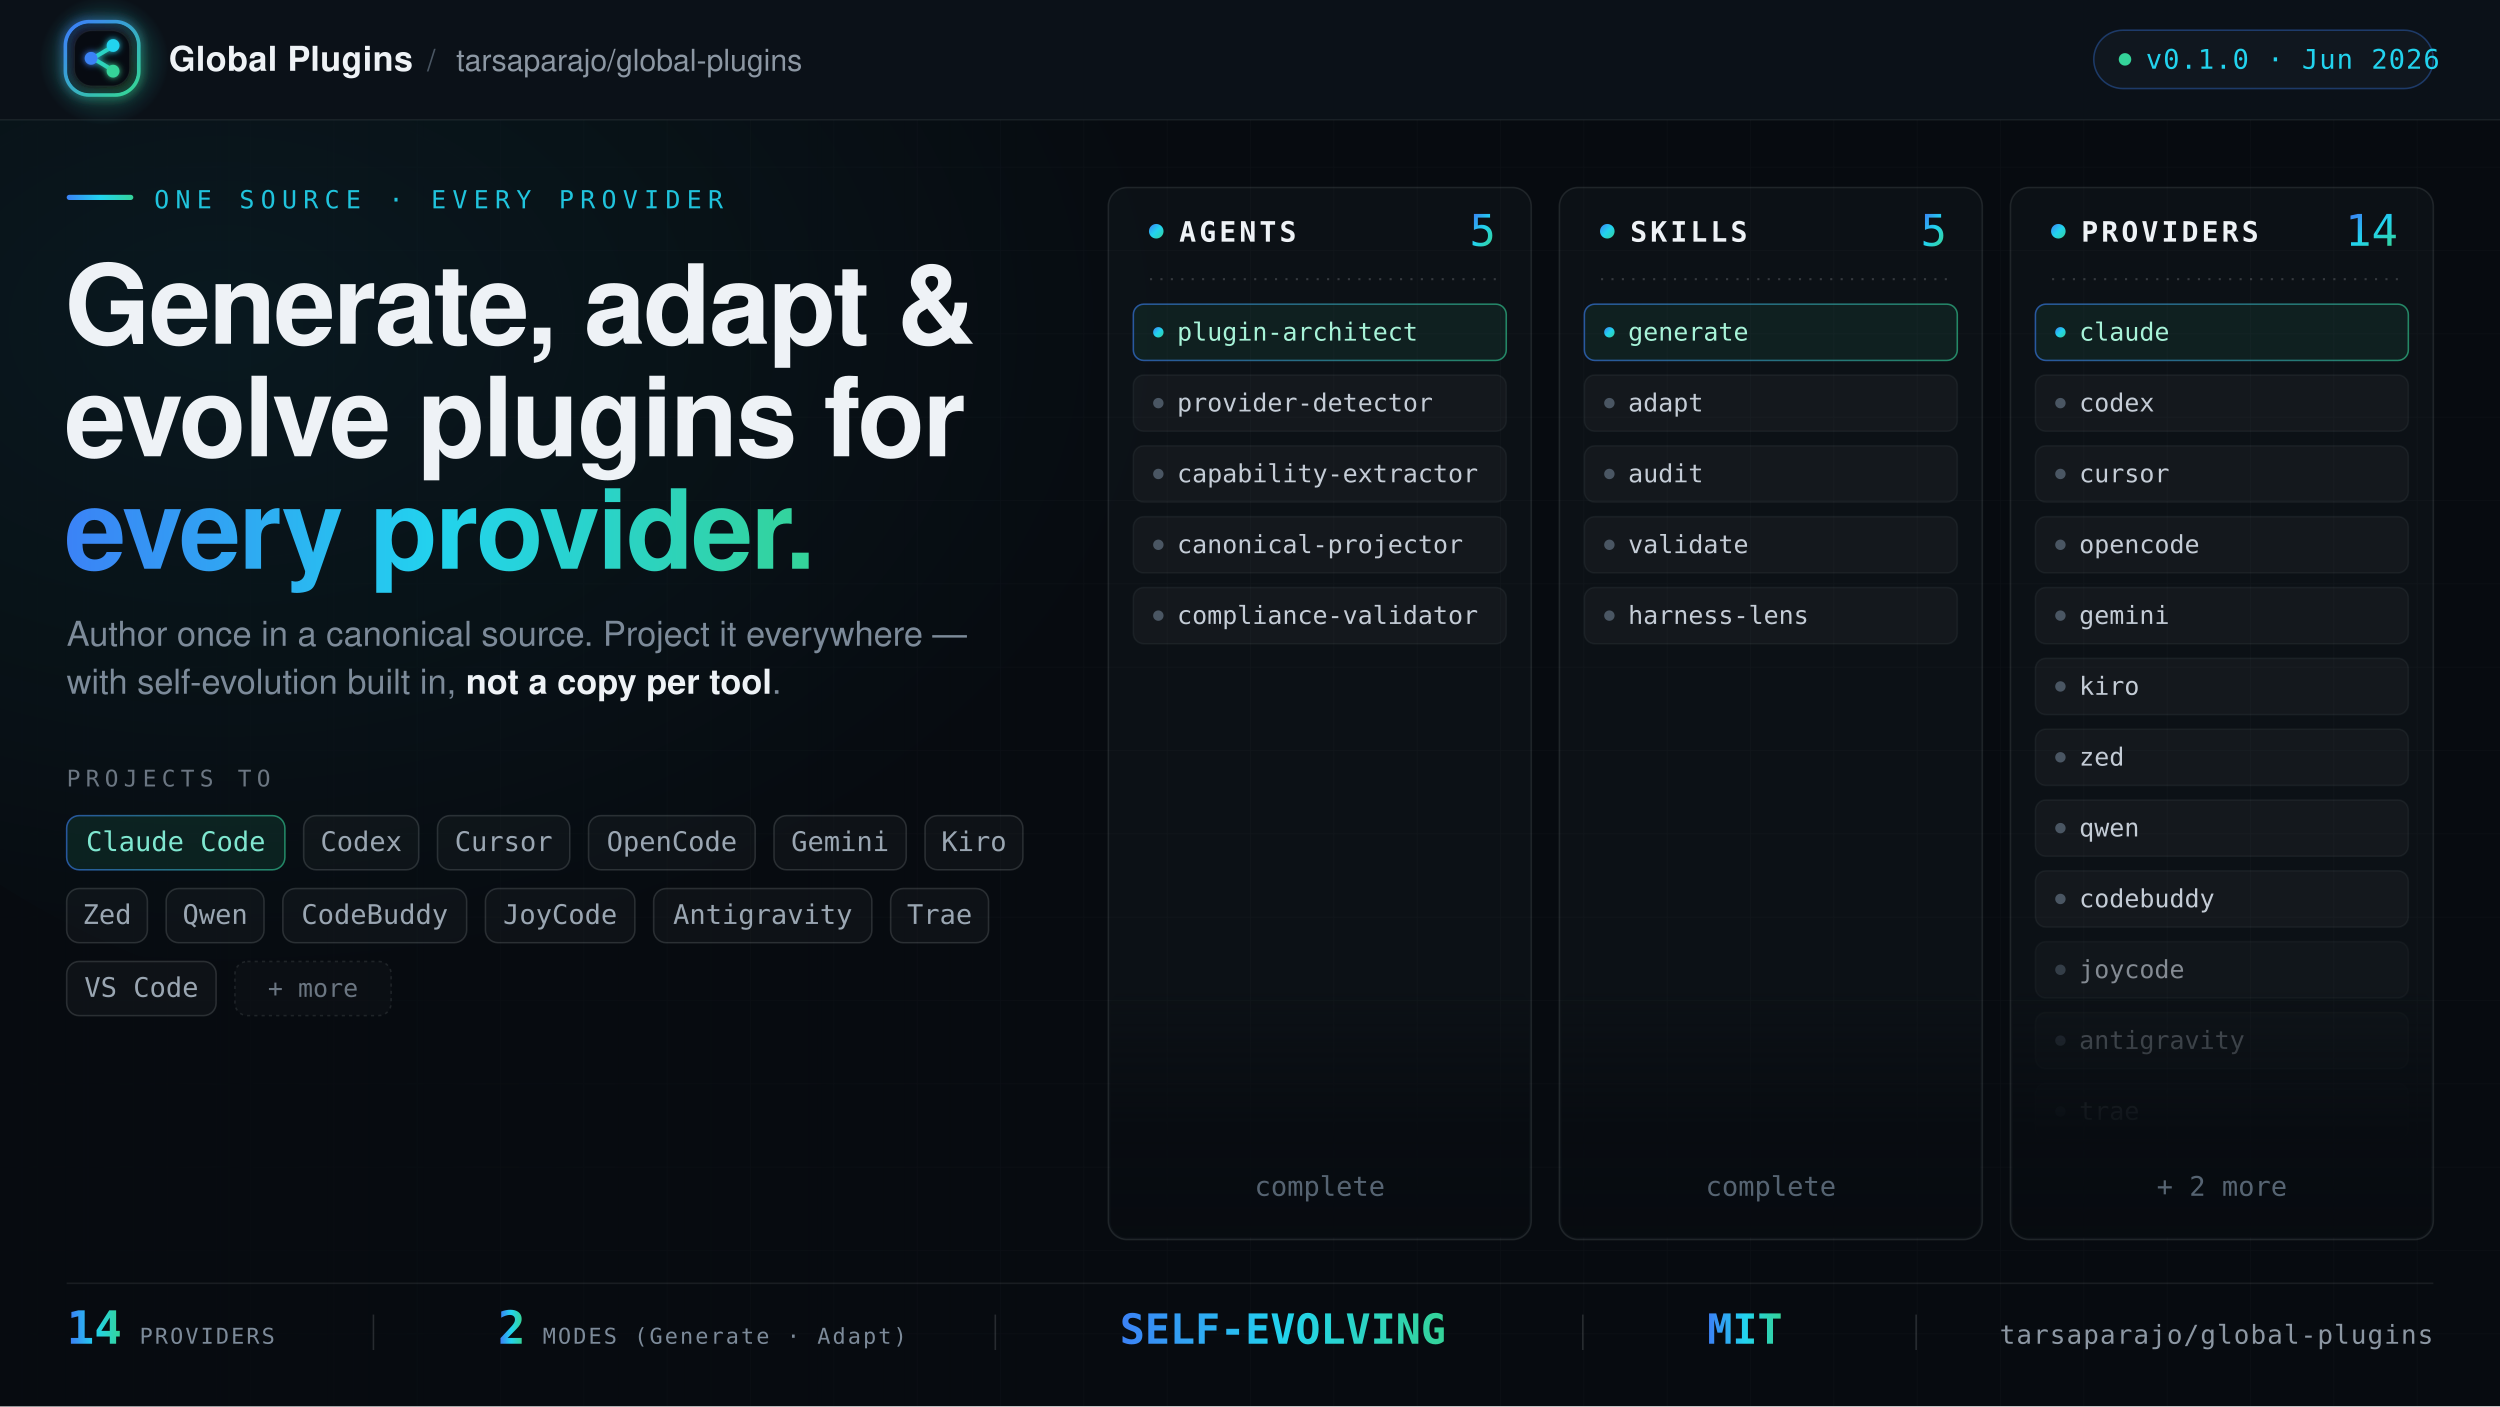
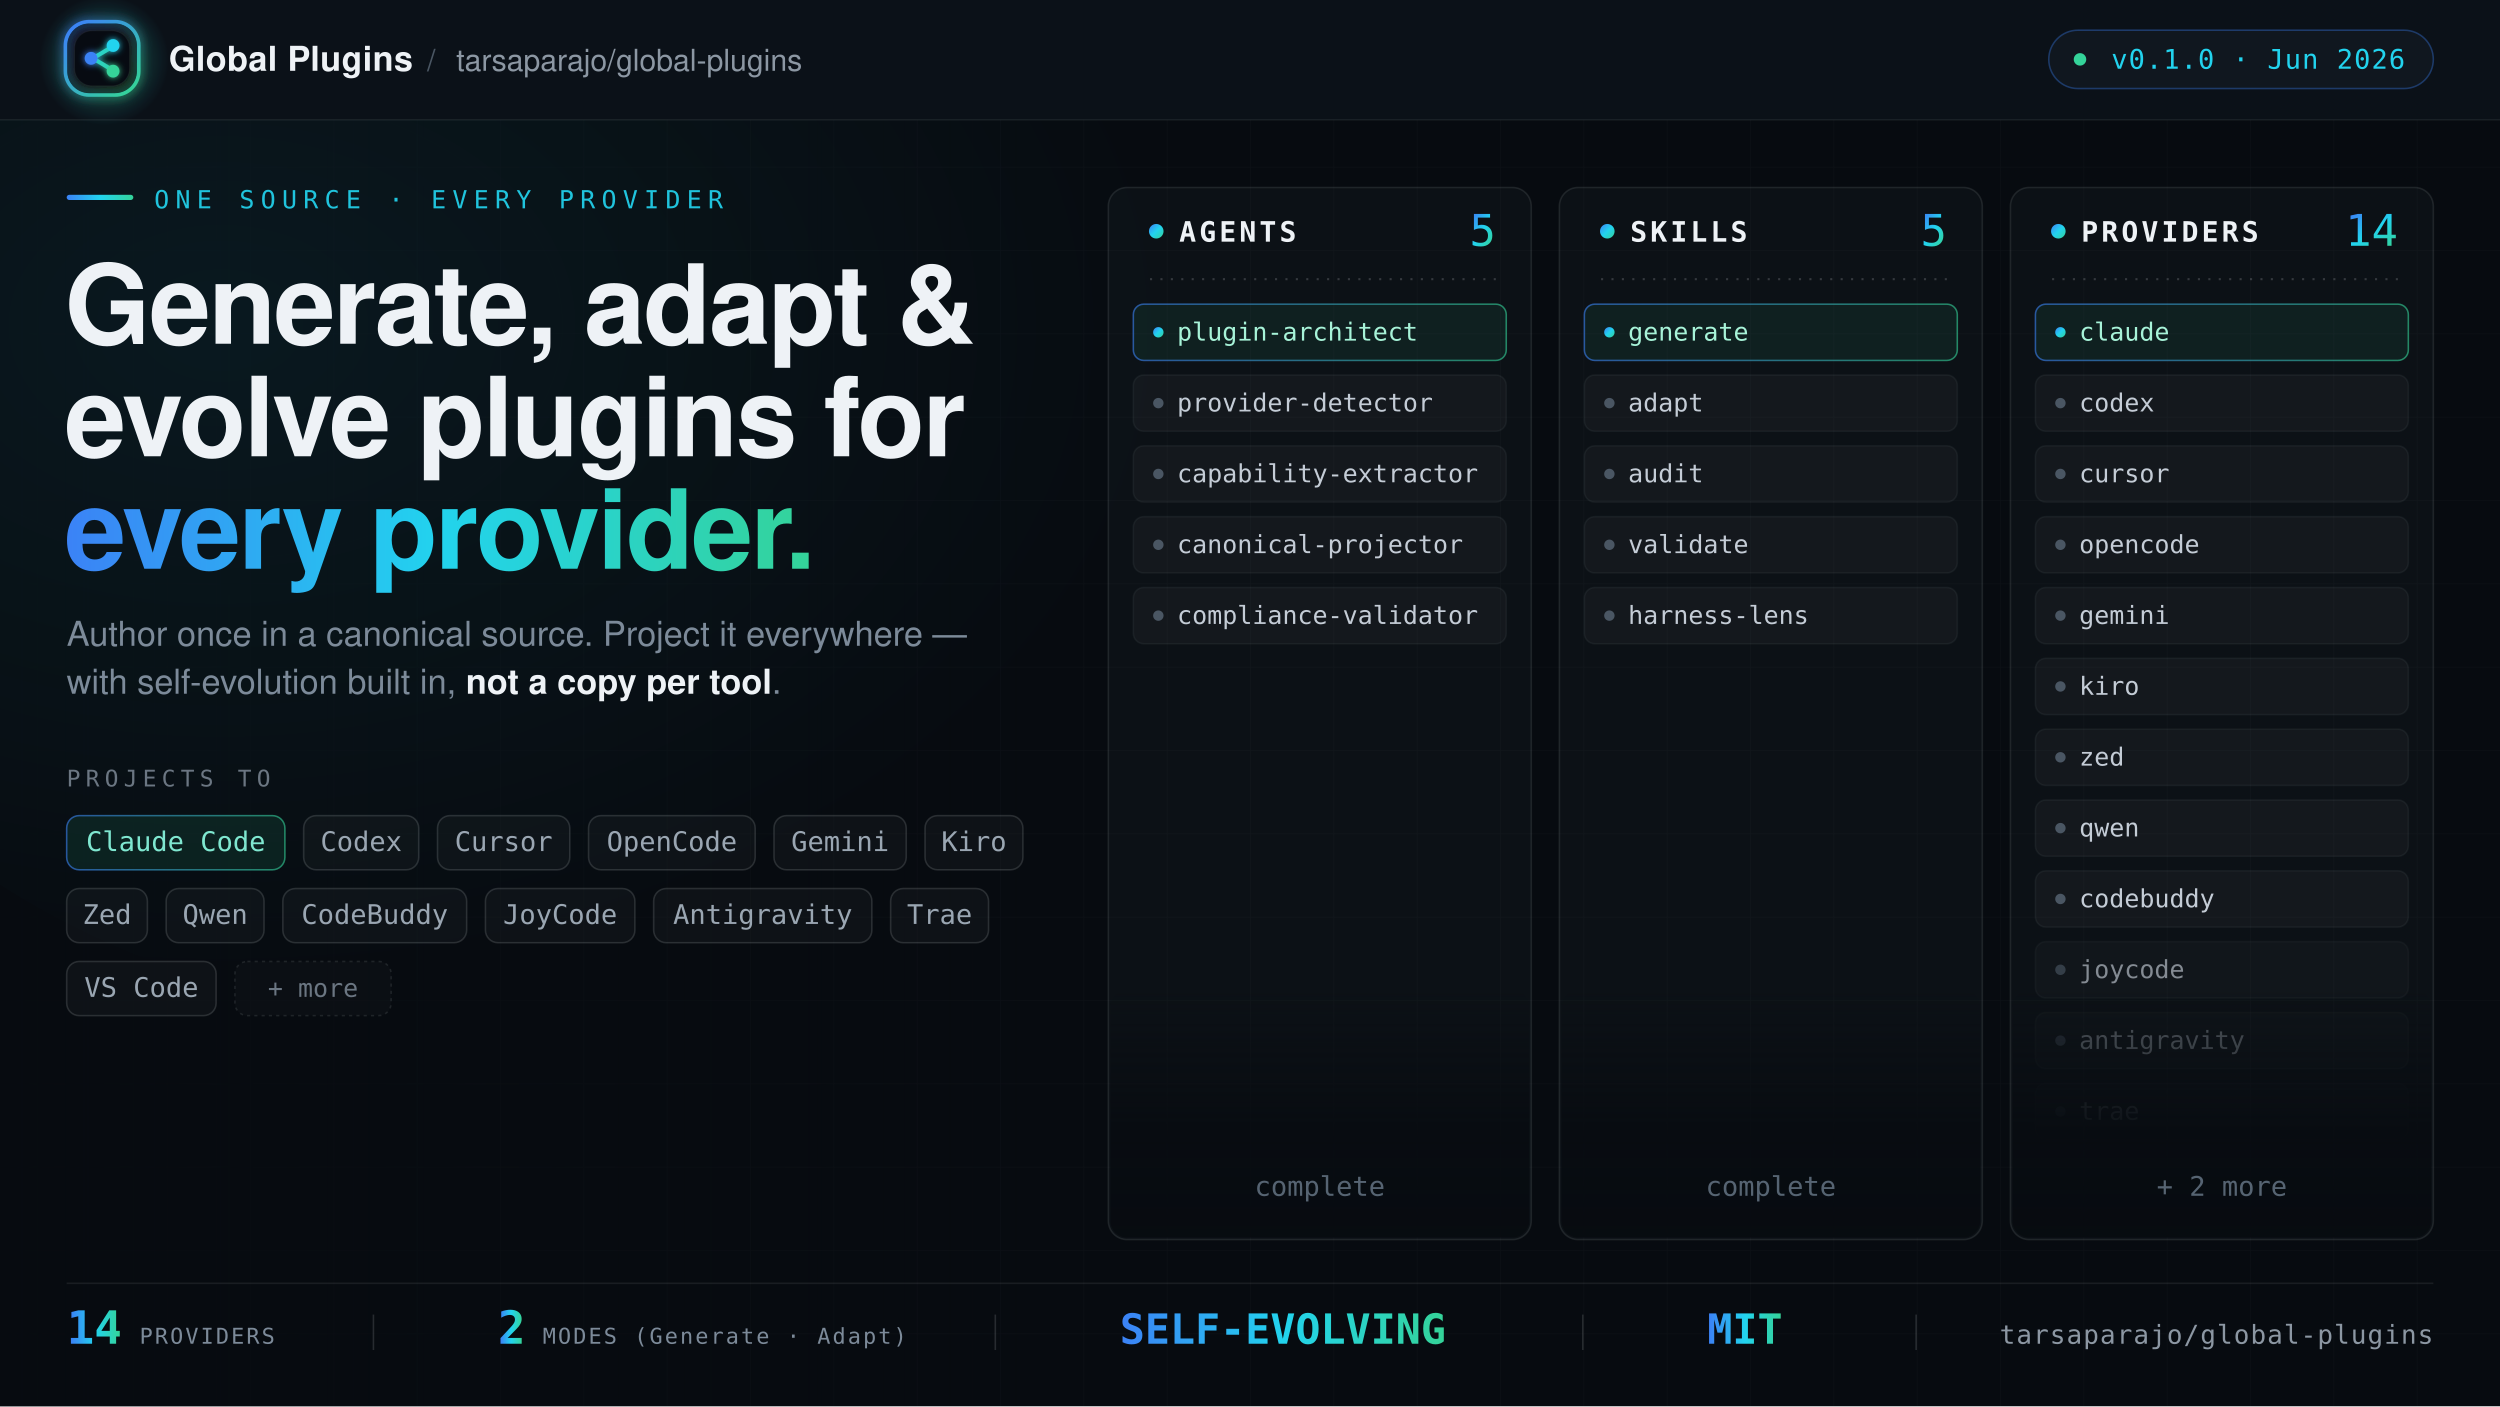
<svg xmlns="http://www.w3.org/2000/svg" width="2400" height="1350" viewBox="0 0 2400 1350" role="img" aria-labelledby="t">
  <defs>
    <linearGradient id="accent" x1="0" y1="0" x2="1" y2="1">
      <stop offset="0" stop-color="#3b82f6" />
      <stop offset="0.5" stop-color="#22d3ee" />
      <stop offset="1" stop-color="#34d399" />
    </linearGradient>
    <linearGradient id="accentH" x1="0" y1="0" x2="1" y2="0">
      <stop offset="0" stop-color="#3b82f6" />
      <stop offset="0.5" stop-color="#22d3ee" />
      <stop offset="1" stop-color="#34d399" />
    </linearGradient>
    <linearGradient id="accentStroke" x1="0" y1="0" x2="1" y2="0">
      <stop offset="0" stop-color="rgba(59,130,246,0.6)" />
      <stop offset="1" stop-color="rgba(52,211,153,0.6)" />
    </linearGradient>
    <radialGradient id="iconGlow" cx="0.5" cy="0.5" r="0.5">
      <stop offset="0" stop-color="rgba(34,211,238,0.40)" />
      <stop offset="0.6" stop-color="rgba(52,211,153,0.16)" />
      <stop offset="1" stop-color="rgba(34,211,238,0)" />
    </radialGradient>
    <filter id="neon" x="-80%" y="-80%" width="260%" height="260%">
      <feGaussianBlur stdDeviation="3.2" result="b" />
      <feMerge>
        <feMergeNode in="b" />
        <feMergeNode in="SourceGraphic" />
      </feMerge>
    </filter>
    <filter id="neonSoft" x="-120%" y="-120%" width="340%" height="340%">
      <feGaussianBlur stdDeviation="6" result="b" />
      <feMerge>
        <feMergeNode in="b" />
        <feMergeNode in="SourceGraphic" />
      </feMerge>
    </filter>
    <radialGradient id="heroGlow" cx="0.3" cy="0.35" r="0.6">
      <stop offset="0" stop-color="rgba(34,211,238,0.07)" />
      <stop offset="1" stop-color="rgba(34,211,238,0)" />
    </radialGradient>
    <linearGradient id="markFrame" x1="18" y1="14" x2="82" y2="86" gradientUnits="userSpaceOnUse">
      <stop stop-color="#3b82f6" />
      <stop offset="1" stop-color="#34d399" />
    </linearGradient>
    <linearGradient id="markNode" x1="24" y1="24" x2="72" y2="72" gradientUnits="userSpaceOnUse">
      <stop stop-color="#22d3ee" />
      <stop offset="1" stop-color="#34d399" />
    </linearGradient>
    <linearGradient id="cardFade" x1="0" y1="0" x2="0" y2="1">
      <stop offset="0" stop-color="rgba(7,11,16,0)" />
      <stop offset="0.55" stop-color="rgba(7,11,16,0.82)" />
      <stop offset="1" stop-color="rgba(7,11,16,0.97)" />
    </linearGradient>
    <pattern id="grid" width="80" height="80" patternUnits="userSpaceOnUse">
      <path d="M 80 0 L 0 0 0 80" fill="none" stroke="rgba(238,242,246,0.03)" stroke-width="1" />
    </pattern>
    <linearGradient id="gridMask" x1="0" y1="0" x2="1" y2="0">
      <stop offset="0" stop-color="rgba(7,11,16,1)" />
      <stop offset="0.42" stop-color="rgba(7,11,16,0)" />
    </linearGradient>
  </defs>
  <rect width="2400" height="1350" fill="#070b10" />
  <rect x="0" y="115" width="2400" height="1235" fill="url(#grid)" />
  <rect x="0" y="115" width="2400" height="1235" fill="url(#gridMask)" />
  <ellipse cx="520" cy="470" rx="760" ry="520" fill="url(#heroGlow)" />
  <rect x="0" y="0" width="2400" height="115" fill="#0b1118" />
  <line x1="0" y1="115" x2="2400" y2="115" stroke="rgba(238,242,246,0.07)" stroke-width="1.5" />
  <circle cx="100" cy="58" r="62" fill="url(#iconGlow)" />
  <g transform="translate(54,12) scale(0.88)">
    <g filter="url(#neonSoft)">
      <rect x="10" y="10" width="80" height="80" rx="26" fill="rgba(8,12,20,0.7)" stroke="url(#markFrame)" stroke-width="4" />
    </g>
    <rect x="20" y="20" width="60" height="60" rx="19" fill="#070b12" stroke="rgba(255,255,255,0.05)" stroke-width="1" />
    <g filter="url(#neon)">
      <line x1="40" y1="50" x2="60" y2="38" stroke="url(#markNode)" stroke-width="4.5" stroke-linecap="round" />
      <line x1="40" y1="50" x2="60" y2="62" stroke="url(#markNode)" stroke-width="4.5" stroke-linecap="round" />
      <circle cx="38" cy="50" r="7" fill="#3b82f6" />
      <circle cx="62" cy="36" r="7" fill="#22d3ee" />
      <circle cx="62" cy="64" r="7" fill="#34d399" />
    </g>
  </g>
  <text x="162" y="68" font-family="'Helvetica Neue', Helvetica, Arial, sans-serif" font-size="33" font-weight="bold" letter-spacing="0.3" fill="#eef2f6">Global Plugins</text>
  <text x="410" y="68" font-family="'Helvetica Neue', Helvetica, Arial, sans-serif" font-size="29" fill="#4a5663">/</text>
  <text x="438" y="68" font-family="'Helvetica Neue', Helvetica, Arial, sans-serif" font-size="29" fill="#8c97a3">tarsaparajo/global-plugins</text>
-   <rect x="2010" y="29" width="326" height="56" rx="28" fill="#10171f" stroke="rgba(59,130,246,0.35)" stroke-width="1.5" />
-   <circle cx="2040" cy="57" r="6" fill="#34d399" />
-   <text x="2060" y="66" font-family="Menlo, 'Andale Mono', monospace" font-size="26" letter-spacing="1" fill="#22d3ee">v0.1.0 · Jun 2026</text>
+   <rect x="1966.8" y="29" width="369.2" height="56" rx="28" fill="#10171f" stroke="rgba(59,130,246,0.35)" stroke-width="1.5" />
+   <circle cx="1996.8" cy="57" r="6" fill="#34d399" />
+   <text x="2026.8" y="66" font-family="Menlo, 'Andale Mono', monospace" font-size="26" letter-spacing="1" fill="#22d3ee">v0.1.0 · Jun 2026</text>
  <rect x="64" y="187" width="64" height="5" rx="2.5" fill="url(#accentH)" />
  <text x="148" y="200" font-family="Menlo, 'Andale Mono', monospace" font-size="24" letter-spacing="6" fill="#22d3ee" opacity="0.92">ONE SOURCE · EVERY PROVIDER</text>
  <text x="62" y="330" font-family="'Helvetica Neue', Helvetica, Arial, sans-serif" font-size="106" font-weight="bold" letter-spacing="-2" fill="#eef2f6">Generate, adapt &amp;</text>
  <text x="62" y="438" font-family="'Helvetica Neue', Helvetica, Arial, sans-serif" font-size="106" font-weight="bold" letter-spacing="-2" fill="#eef2f6">evolve plugins for</text>
  <text x="62" y="546" font-family="'Helvetica Neue', Helvetica, Arial, sans-serif" font-size="106" font-weight="bold" letter-spacing="-2" fill="url(#accentH)">every provider.</text>
  <text x="64" y="620" font-family="'Helvetica Neue', Helvetica, Arial, sans-serif" font-size="33" fill="#7c8a99">Author once in a canonical source. Project it everywhere —</text>
  <text x="64" y="666" font-family="'Helvetica Neue', Helvetica, Arial, sans-serif" font-size="33" fill="#7c8a99">with self-evolution built in, <tspan fill="#eef2f6" font-weight="bold">not a copy per tool</tspan>.</text>
  <text x="64" y="755" font-family="Menlo, 'Andale Mono', monospace" font-size="22" letter-spacing="5" fill="#6b7682">PROJECTS TO</text>
  <rect x="64" y="783" width="209.5" height="52" rx="12" fill="rgba(52,211,153,0.10)" stroke="url(#accentStroke)" stroke-width="1.5" />
  <text x="168.75" y="817" text-anchor="middle" font-family="Menlo, 'Andale Mono', monospace" font-size="26" fill="#7fe7d0">Claude Code</text>
  <rect x="291.5" y="783" width="110.5" height="52" rx="12" fill="rgba(238,242,246,0.03)" stroke="rgba(238,242,246,0.14)" stroke-width="1.5" />
  <text x="346.75" y="817" text-anchor="middle" font-family="Menlo, 'Andale Mono', monospace" font-size="26" fill="#9aa6b2">Codex</text>
  <rect x="420" y="783" width="127" height="52" rx="12" fill="rgba(238,242,246,0.03)" stroke="rgba(238,242,246,0.14)" stroke-width="1.5" />
  <text x="483.5" y="817" text-anchor="middle" font-family="Menlo, 'Andale Mono', monospace" font-size="26" fill="#9aa6b2">Cursor</text>
  <rect x="565" y="783" width="160" height="52" rx="12" fill="rgba(238,242,246,0.03)" stroke="rgba(238,242,246,0.14)" stroke-width="1.5" />
  <text x="645" y="817" text-anchor="middle" font-family="Menlo, 'Andale Mono', monospace" font-size="26" fill="#9aa6b2">OpenCode</text>
  <rect x="743" y="783" width="127" height="52" rx="12" fill="rgba(238,242,246,0.03)" stroke="rgba(238,242,246,0.14)" stroke-width="1.5" />
  <text x="806.5" y="817" text-anchor="middle" font-family="Menlo, 'Andale Mono', monospace" font-size="26" fill="#9aa6b2">Gemini</text>
  <rect x="888" y="783" width="94" height="52" rx="12" fill="rgba(238,242,246,0.03)" stroke="rgba(238,242,246,0.14)" stroke-width="1.5" />
  <text x="935" y="817" text-anchor="middle" font-family="Menlo, 'Andale Mono', monospace" font-size="26" fill="#9aa6b2">Kiro</text>
  <rect x="64" y="853" width="77.5" height="52" rx="12" fill="rgba(238,242,246,0.03)" stroke="rgba(238,242,246,0.14)" stroke-width="1.5" />
  <text x="102.75" y="887" text-anchor="middle" font-family="Menlo, 'Andale Mono', monospace" font-size="26" fill="#9aa6b2">Zed</text>
  <rect x="159.5" y="853" width="94" height="52" rx="12" fill="rgba(238,242,246,0.03)" stroke="rgba(238,242,246,0.14)" stroke-width="1.5" />
  <text x="206.5" y="887" text-anchor="middle" font-family="Menlo, 'Andale Mono', monospace" font-size="26" fill="#9aa6b2">Qwen</text>
  <rect x="271.5" y="853" width="176.5" height="52" rx="12" fill="rgba(238,242,246,0.03)" stroke="rgba(238,242,246,0.14)" stroke-width="1.5" />
  <text x="359.75" y="887" text-anchor="middle" font-family="Menlo, 'Andale Mono', monospace" font-size="26" fill="#9aa6b2">CodeBuddy</text>
  <rect x="466" y="853" width="143.5" height="52" rx="12" fill="rgba(238,242,246,0.03)" stroke="rgba(238,242,246,0.14)" stroke-width="1.5" />
  <text x="537.75" y="887" text-anchor="middle" font-family="Menlo, 'Andale Mono', monospace" font-size="26" fill="#9aa6b2">JoyCode</text>
  <rect x="627.5" y="853" width="209.5" height="52" rx="12" fill="rgba(238,242,246,0.03)" stroke="rgba(238,242,246,0.14)" stroke-width="1.5" />
  <text x="732.25" y="887" text-anchor="middle" font-family="Menlo, 'Andale Mono', monospace" font-size="26" fill="#9aa6b2">Antigravity</text>
  <rect x="855" y="853" width="94" height="52" rx="12" fill="rgba(238,242,246,0.03)" stroke="rgba(238,242,246,0.14)" stroke-width="1.5" />
  <text x="902" y="887" text-anchor="middle" font-family="Menlo, 'Andale Mono', monospace" font-size="26" fill="#9aa6b2">Trae</text>
  <rect x="64" y="923" width="143.5" height="52" rx="12" fill="rgba(238,242,246,0.03)" stroke="rgba(238,242,246,0.14)" stroke-width="1.5" />
  <text x="135.75" y="957" text-anchor="middle" font-family="Menlo, 'Andale Mono', monospace" font-size="26" fill="#9aa6b2">VS Code</text>
  <rect x="225.5" y="923" width="150" height="52" rx="12" fill="rgba(238,242,246,0.02)" stroke="rgba(238,242,246,0.10)" stroke-width="1.5" stroke-dasharray="3 4" />
  <text x="300.5" y="957" text-anchor="middle" font-family="Menlo, 'Andale Mono', monospace" font-size="24" fill="#6b7682">+ more</text>
  <rect x="1064" y="180" width="406" height="1010" rx="18" fill="rgba(238,242,246,0.025)" stroke="rgba(238,242,246,0.10)" stroke-width="1.5" />
  <circle cx="1110" cy="222" r="7" fill="url(#accent)" />
  <text x="1132" y="232" font-family="Menlo, 'Andale Mono', monospace" font-size="27" font-weight="bold" letter-spacing="3" fill="#eef2f6">AGENTS</text>
  <text x="1436" y="236" text-anchor="end" font-family="Menlo, 'Andale Mono', monospace" font-size="42" fill="url(#accent)">5</text>
  <line x1="1104" y1="268" x2="1436" y2="268" stroke="rgba(238,242,246,0.18)" stroke-width="2" stroke-dasharray="2 8" />
  <g opacity="1">
    <rect x="1088" y="292" width="358" height="54" rx="10" fill="rgba(52,211,153,0.08)" stroke="url(#accentStroke)" stroke-width="1.5" />
    <circle cx="1112" cy="319" r="5" fill="url(#accent)" />
    <text x="1130" y="327" font-family="Menlo, 'Andale Mono', monospace" font-size="24" fill="#a7f3d8">plugin-architect</text>
  </g>
  <g opacity="1">
    <rect x="1088" y="360" width="358" height="54" rx="10" fill="rgba(238,242,246,0.035)" stroke="rgba(238,242,246,0.05)" stroke-width="1.5" />
    <circle cx="1112" cy="387" r="5" fill="#4a5663" />
    <text x="1130" y="395" font-family="Menlo, 'Andale Mono', monospace" font-size="24" fill="#c4ccd6">provider-detector</text>
  </g>
  <g opacity="1">
    <rect x="1088" y="428" width="358" height="54" rx="10" fill="rgba(238,242,246,0.035)" stroke="rgba(238,242,246,0.05)" stroke-width="1.5" />
    <circle cx="1112" cy="455" r="5" fill="#4a5663" />
    <text x="1130" y="463" font-family="Menlo, 'Andale Mono', monospace" font-size="24" fill="#c4ccd6">capability-extractor</text>
  </g>
  <g opacity="1">
    <rect x="1088" y="496" width="358" height="54" rx="10" fill="rgba(238,242,246,0.035)" stroke="rgba(238,242,246,0.05)" stroke-width="1.5" />
    <circle cx="1112" cy="523" r="5" fill="#4a5663" />
    <text x="1130" y="531" font-family="Menlo, 'Andale Mono', monospace" font-size="24" fill="#c4ccd6">canonical-projector</text>
  </g>
  <g opacity="1">
    <rect x="1088" y="564" width="358" height="54" rx="10" fill="rgba(238,242,246,0.035)" stroke="rgba(238,242,246,0.05)" stroke-width="1.5" />
    <circle cx="1112" cy="591" r="5" fill="#4a5663" />
    <text x="1130" y="599" font-family="Menlo, 'Andale Mono', monospace" font-size="24" fill="#c4ccd6">compliance-validator</text>
  </g>
  <rect x="1066" y="950" width="402" height="238" rx="16" fill="url(#cardFade)" />
  <text x="1267" y="1148" text-anchor="middle" font-family="Menlo, 'Andale Mono', monospace" font-size="26" fill="#566472">complete</text>
  <rect x="1497" y="180" width="406" height="1010" rx="18" fill="rgba(238,242,246,0.025)" stroke="rgba(238,242,246,0.10)" stroke-width="1.5" />
  <circle cx="1543" cy="222" r="7" fill="url(#accent)" />
  <text x="1565" y="232" font-family="Menlo, 'Andale Mono', monospace" font-size="27" font-weight="bold" letter-spacing="3" fill="#eef2f6">SKILLS</text>
  <text x="1869" y="236" text-anchor="end" font-family="Menlo, 'Andale Mono', monospace" font-size="42" fill="url(#accent)">5</text>
  <line x1="1537" y1="268" x2="1869" y2="268" stroke="rgba(238,242,246,0.18)" stroke-width="2" stroke-dasharray="2 8" />
  <g opacity="1">
    <rect x="1521" y="292" width="358" height="54" rx="10" fill="rgba(52,211,153,0.08)" stroke="url(#accentStroke)" stroke-width="1.5" />
    <circle cx="1545" cy="319" r="5" fill="url(#accent)" />
    <text x="1563" y="327" font-family="Menlo, 'Andale Mono', monospace" font-size="24" fill="#a7f3d8">generate</text>
  </g>
  <g opacity="1">
    <rect x="1521" y="360" width="358" height="54" rx="10" fill="rgba(238,242,246,0.035)" stroke="rgba(238,242,246,0.05)" stroke-width="1.5" />
    <circle cx="1545" cy="387" r="5" fill="#4a5663" />
    <text x="1563" y="395" font-family="Menlo, 'Andale Mono', monospace" font-size="24" fill="#c4ccd6">adapt</text>
  </g>
  <g opacity="1">
    <rect x="1521" y="428" width="358" height="54" rx="10" fill="rgba(238,242,246,0.035)" stroke="rgba(238,242,246,0.05)" stroke-width="1.5" />
    <circle cx="1545" cy="455" r="5" fill="#4a5663" />
    <text x="1563" y="463" font-family="Menlo, 'Andale Mono', monospace" font-size="24" fill="#c4ccd6">audit</text>
  </g>
  <g opacity="1">
    <rect x="1521" y="496" width="358" height="54" rx="10" fill="rgba(238,242,246,0.035)" stroke="rgba(238,242,246,0.05)" stroke-width="1.5" />
    <circle cx="1545" cy="523" r="5" fill="#4a5663" />
    <text x="1563" y="531" font-family="Menlo, 'Andale Mono', monospace" font-size="24" fill="#c4ccd6">validate</text>
  </g>
  <g opacity="1">
    <rect x="1521" y="564" width="358" height="54" rx="10" fill="rgba(238,242,246,0.035)" stroke="rgba(238,242,246,0.05)" stroke-width="1.5" />
    <circle cx="1545" cy="591" r="5" fill="#4a5663" />
    <text x="1563" y="599" font-family="Menlo, 'Andale Mono', monospace" font-size="24" fill="#c4ccd6">harness-lens</text>
  </g>
  <rect x="1499" y="950" width="402" height="238" rx="16" fill="url(#cardFade)" />
  <text x="1700" y="1148" text-anchor="middle" font-family="Menlo, 'Andale Mono', monospace" font-size="26" fill="#566472">complete</text>
  <rect x="1930" y="180" width="406" height="1010" rx="18" fill="rgba(238,242,246,0.025)" stroke="rgba(238,242,246,0.10)" stroke-width="1.5" />
  <circle cx="1976" cy="222" r="7" fill="url(#accent)" />
  <text x="1998" y="232" font-family="Menlo, 'Andale Mono', monospace" font-size="27" font-weight="bold" letter-spacing="3" fill="#eef2f6">PROVIDERS</text>
  <text x="2302" y="236" text-anchor="end" font-family="Menlo, 'Andale Mono', monospace" font-size="42" fill="url(#accent)">14</text>
  <line x1="1970" y1="268" x2="2302" y2="268" stroke="rgba(238,242,246,0.18)" stroke-width="2" stroke-dasharray="2 8" />
  <g opacity="1">
    <rect x="1954" y="292" width="358" height="54" rx="10" fill="rgba(52,211,153,0.08)" stroke="url(#accentStroke)" stroke-width="1.5" />
    <circle cx="1978" cy="319" r="5" fill="url(#accent)" />
    <text x="1996" y="327" font-family="Menlo, 'Andale Mono', monospace" font-size="24" fill="#a7f3d8">claude</text>
  </g>
  <g opacity="1">
    <rect x="1954" y="360" width="358" height="54" rx="10" fill="rgba(238,242,246,0.035)" stroke="rgba(238,242,246,0.05)" stroke-width="1.5" />
    <circle cx="1978" cy="387" r="5" fill="#4a5663" />
    <text x="1996" y="395" font-family="Menlo, 'Andale Mono', monospace" font-size="24" fill="#c4ccd6">codex</text>
  </g>
  <g opacity="1">
    <rect x="1954" y="428" width="358" height="54" rx="10" fill="rgba(238,242,246,0.035)" stroke="rgba(238,242,246,0.05)" stroke-width="1.5" />
    <circle cx="1978" cy="455" r="5" fill="#4a5663" />
    <text x="1996" y="463" font-family="Menlo, 'Andale Mono', monospace" font-size="24" fill="#c4ccd6">cursor</text>
  </g>
  <g opacity="1">
    <rect x="1954" y="496" width="358" height="54" rx="10" fill="rgba(238,242,246,0.035)" stroke="rgba(238,242,246,0.05)" stroke-width="1.5" />
    <circle cx="1978" cy="523" r="5" fill="#4a5663" />
    <text x="1996" y="531" font-family="Menlo, 'Andale Mono', monospace" font-size="24" fill="#c4ccd6">opencode</text>
  </g>
  <g opacity="1">
    <rect x="1954" y="564" width="358" height="54" rx="10" fill="rgba(238,242,246,0.035)" stroke="rgba(238,242,246,0.05)" stroke-width="1.5" />
    <circle cx="1978" cy="591" r="5" fill="#4a5663" />
    <text x="1996" y="599" font-family="Menlo, 'Andale Mono', monospace" font-size="24" fill="#c4ccd6">gemini</text>
  </g>
  <g opacity="1">
    <rect x="1954" y="632" width="358" height="54" rx="10" fill="rgba(238,242,246,0.035)" stroke="rgba(238,242,246,0.05)" stroke-width="1.5" />
    <circle cx="1978" cy="659" r="5" fill="#4a5663" />
    <text x="1996" y="667" font-family="Menlo, 'Andale Mono', monospace" font-size="24" fill="#c4ccd6">kiro</text>
  </g>
  <g opacity="1">
    <rect x="1954" y="700" width="358" height="54" rx="10" fill="rgba(238,242,246,0.035)" stroke="rgba(238,242,246,0.05)" stroke-width="1.5" />
    <circle cx="1978" cy="727" r="5" fill="#4a5663" />
    <text x="1996" y="735" font-family="Menlo, 'Andale Mono', monospace" font-size="24" fill="#c4ccd6">zed</text>
  </g>
  <g opacity="1">
    <rect x="1954" y="768" width="358" height="54" rx="10" fill="rgba(238,242,246,0.035)" stroke="rgba(238,242,246,0.05)" stroke-width="1.5" />
    <circle cx="1978" cy="795" r="5" fill="#4a5663" />
    <text x="1996" y="803" font-family="Menlo, 'Andale Mono', monospace" font-size="24" fill="#c4ccd6">qwen</text>
  </g>
  <g opacity="1">
    <rect x="1954" y="836" width="358" height="54" rx="10" fill="rgba(238,242,246,0.035)" stroke="rgba(238,242,246,0.05)" stroke-width="1.5" />
    <circle cx="1978" cy="863" r="5" fill="#4a5663" />
    <text x="1996" y="871" font-family="Menlo, 'Andale Mono', monospace" font-size="24" fill="#c4ccd6">codebuddy</text>
  </g>
  <g opacity="0.65">
    <rect x="1954" y="904" width="358" height="54" rx="10" fill="rgba(238,242,246,0.035)" stroke="rgba(238,242,246,0.05)" stroke-width="1.5" />
    <circle cx="1978" cy="931" r="5" fill="#4a5663" />
    <text x="1996" y="939" font-family="Menlo, 'Andale Mono', monospace" font-size="24" fill="#c4ccd6">joycode</text>
  </g>
  <g opacity="0.4">
    <rect x="1954" y="972" width="358" height="54" rx="10" fill="rgba(238,242,246,0.035)" stroke="rgba(238,242,246,0.05)" stroke-width="1.5" />
    <circle cx="1978" cy="999" r="5" fill="#4a5663" />
    <text x="1996" y="1007" font-family="Menlo, 'Andale Mono', monospace" font-size="24" fill="#c4ccd6">antigravity</text>
  </g>
  <g opacity="0.22">
    <rect x="1954" y="1040" width="358" height="54" rx="10" fill="rgba(238,242,246,0.035)" stroke="rgba(238,242,246,0.05)" stroke-width="1.5" />
    <circle cx="1978" cy="1067" r="5" fill="#4a5663" />
    <text x="1996" y="1075" font-family="Menlo, 'Andale Mono', monospace" font-size="24" fill="#c4ccd6">trae</text>
  </g>
  <rect x="1932" y="950" width="402" height="238" rx="16" fill="url(#cardFade)" />
  <text x="2133" y="1148" text-anchor="middle" font-family="Menlo, 'Andale Mono', monospace" font-size="26" fill="#566472">+ 2 more</text>
  <line x1="64" y1="1232" x2="2336" y2="1232" stroke="rgba(238,242,246,0.08)" stroke-width="1.5" />
  <text x="64" y="1290" font-family="Menlo, 'Andale Mono', monospace" font-size="44" font-weight="bold" fill="url(#accentH)">14</text>
  <text x="134" y="1290" font-family="Menlo, 'Andale Mono', monospace" font-size="21" letter-spacing="2" fill="#7c8a99">PROVIDERS</text>
  <line x1="358.5" y1="1262" x2="358.5" y2="1296" stroke="rgba(238,242,246,0.14)" stroke-width="1.5" />
  <text x="478" y="1290" font-family="Menlo, 'Andale Mono', monospace" font-size="44" font-weight="bold" fill="url(#accentH)">2</text>
  <text x="521" y="1290" font-family="Menlo, 'Andale Mono', monospace" font-size="21" letter-spacing="2" fill="#7c8a99">MODES (Generate · Adapt)</text>
  <line x1="955.5" y1="1262" x2="955.5" y2="1296" stroke="rgba(238,242,246,0.14)" stroke-width="1.5" />
  <text x="1075" y="1290" font-family="Menlo, 'Andale Mono', monospace" font-size="40" font-weight="bold" fill="url(#accentH)">SELF-EVOLVING</text>
  <line x1="1519.5" y1="1262" x2="1519.5" y2="1296" stroke="rgba(238,242,246,0.14)" stroke-width="1.5" />
  <text x="1639" y="1290" font-family="Menlo, 'Andale Mono', monospace" font-size="40" font-weight="bold" fill="url(#accentH)">MIT</text>
  <line x1="1839.5" y1="1262" x2="1839.5" y2="1296" stroke="rgba(238,242,246,0.14)" stroke-width="1.5" />
  <text x="2336" y="1290" text-anchor="end" font-family="Menlo, 'Andale Mono', monospace" font-size="25" letter-spacing="1" fill="#8c97a3">tarsaparajo/global-plugins</text>
</svg>
